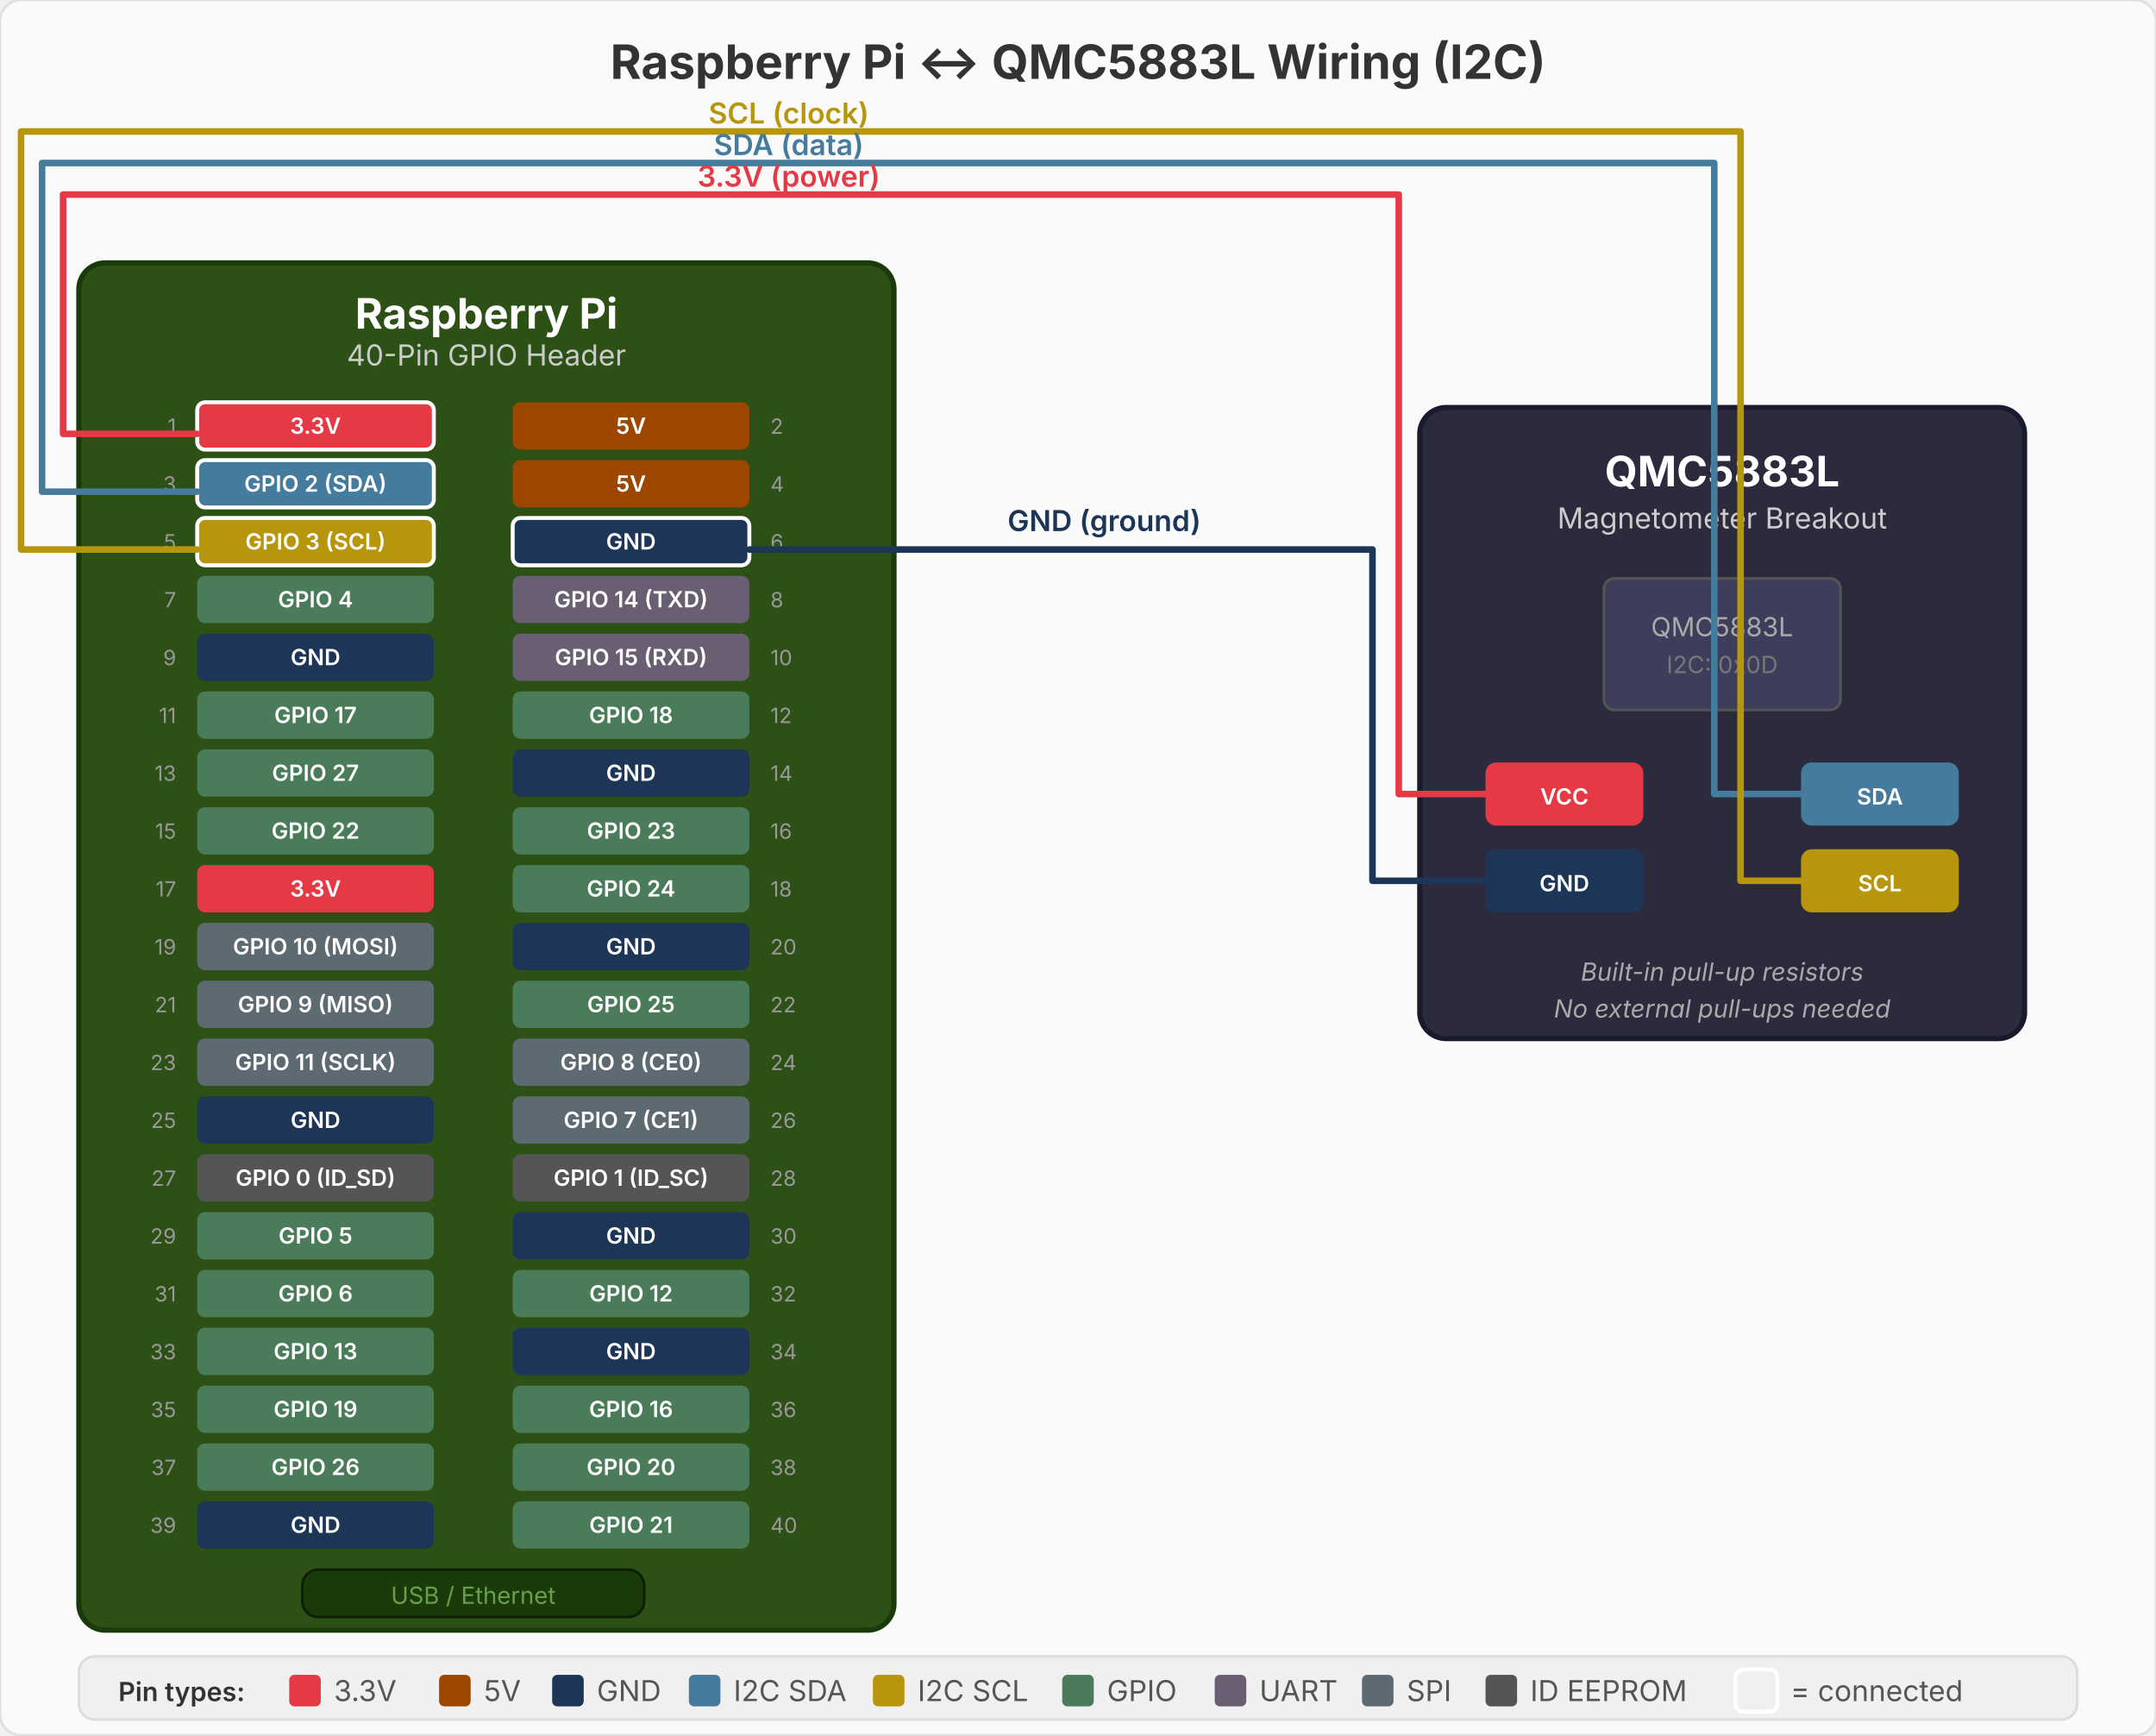
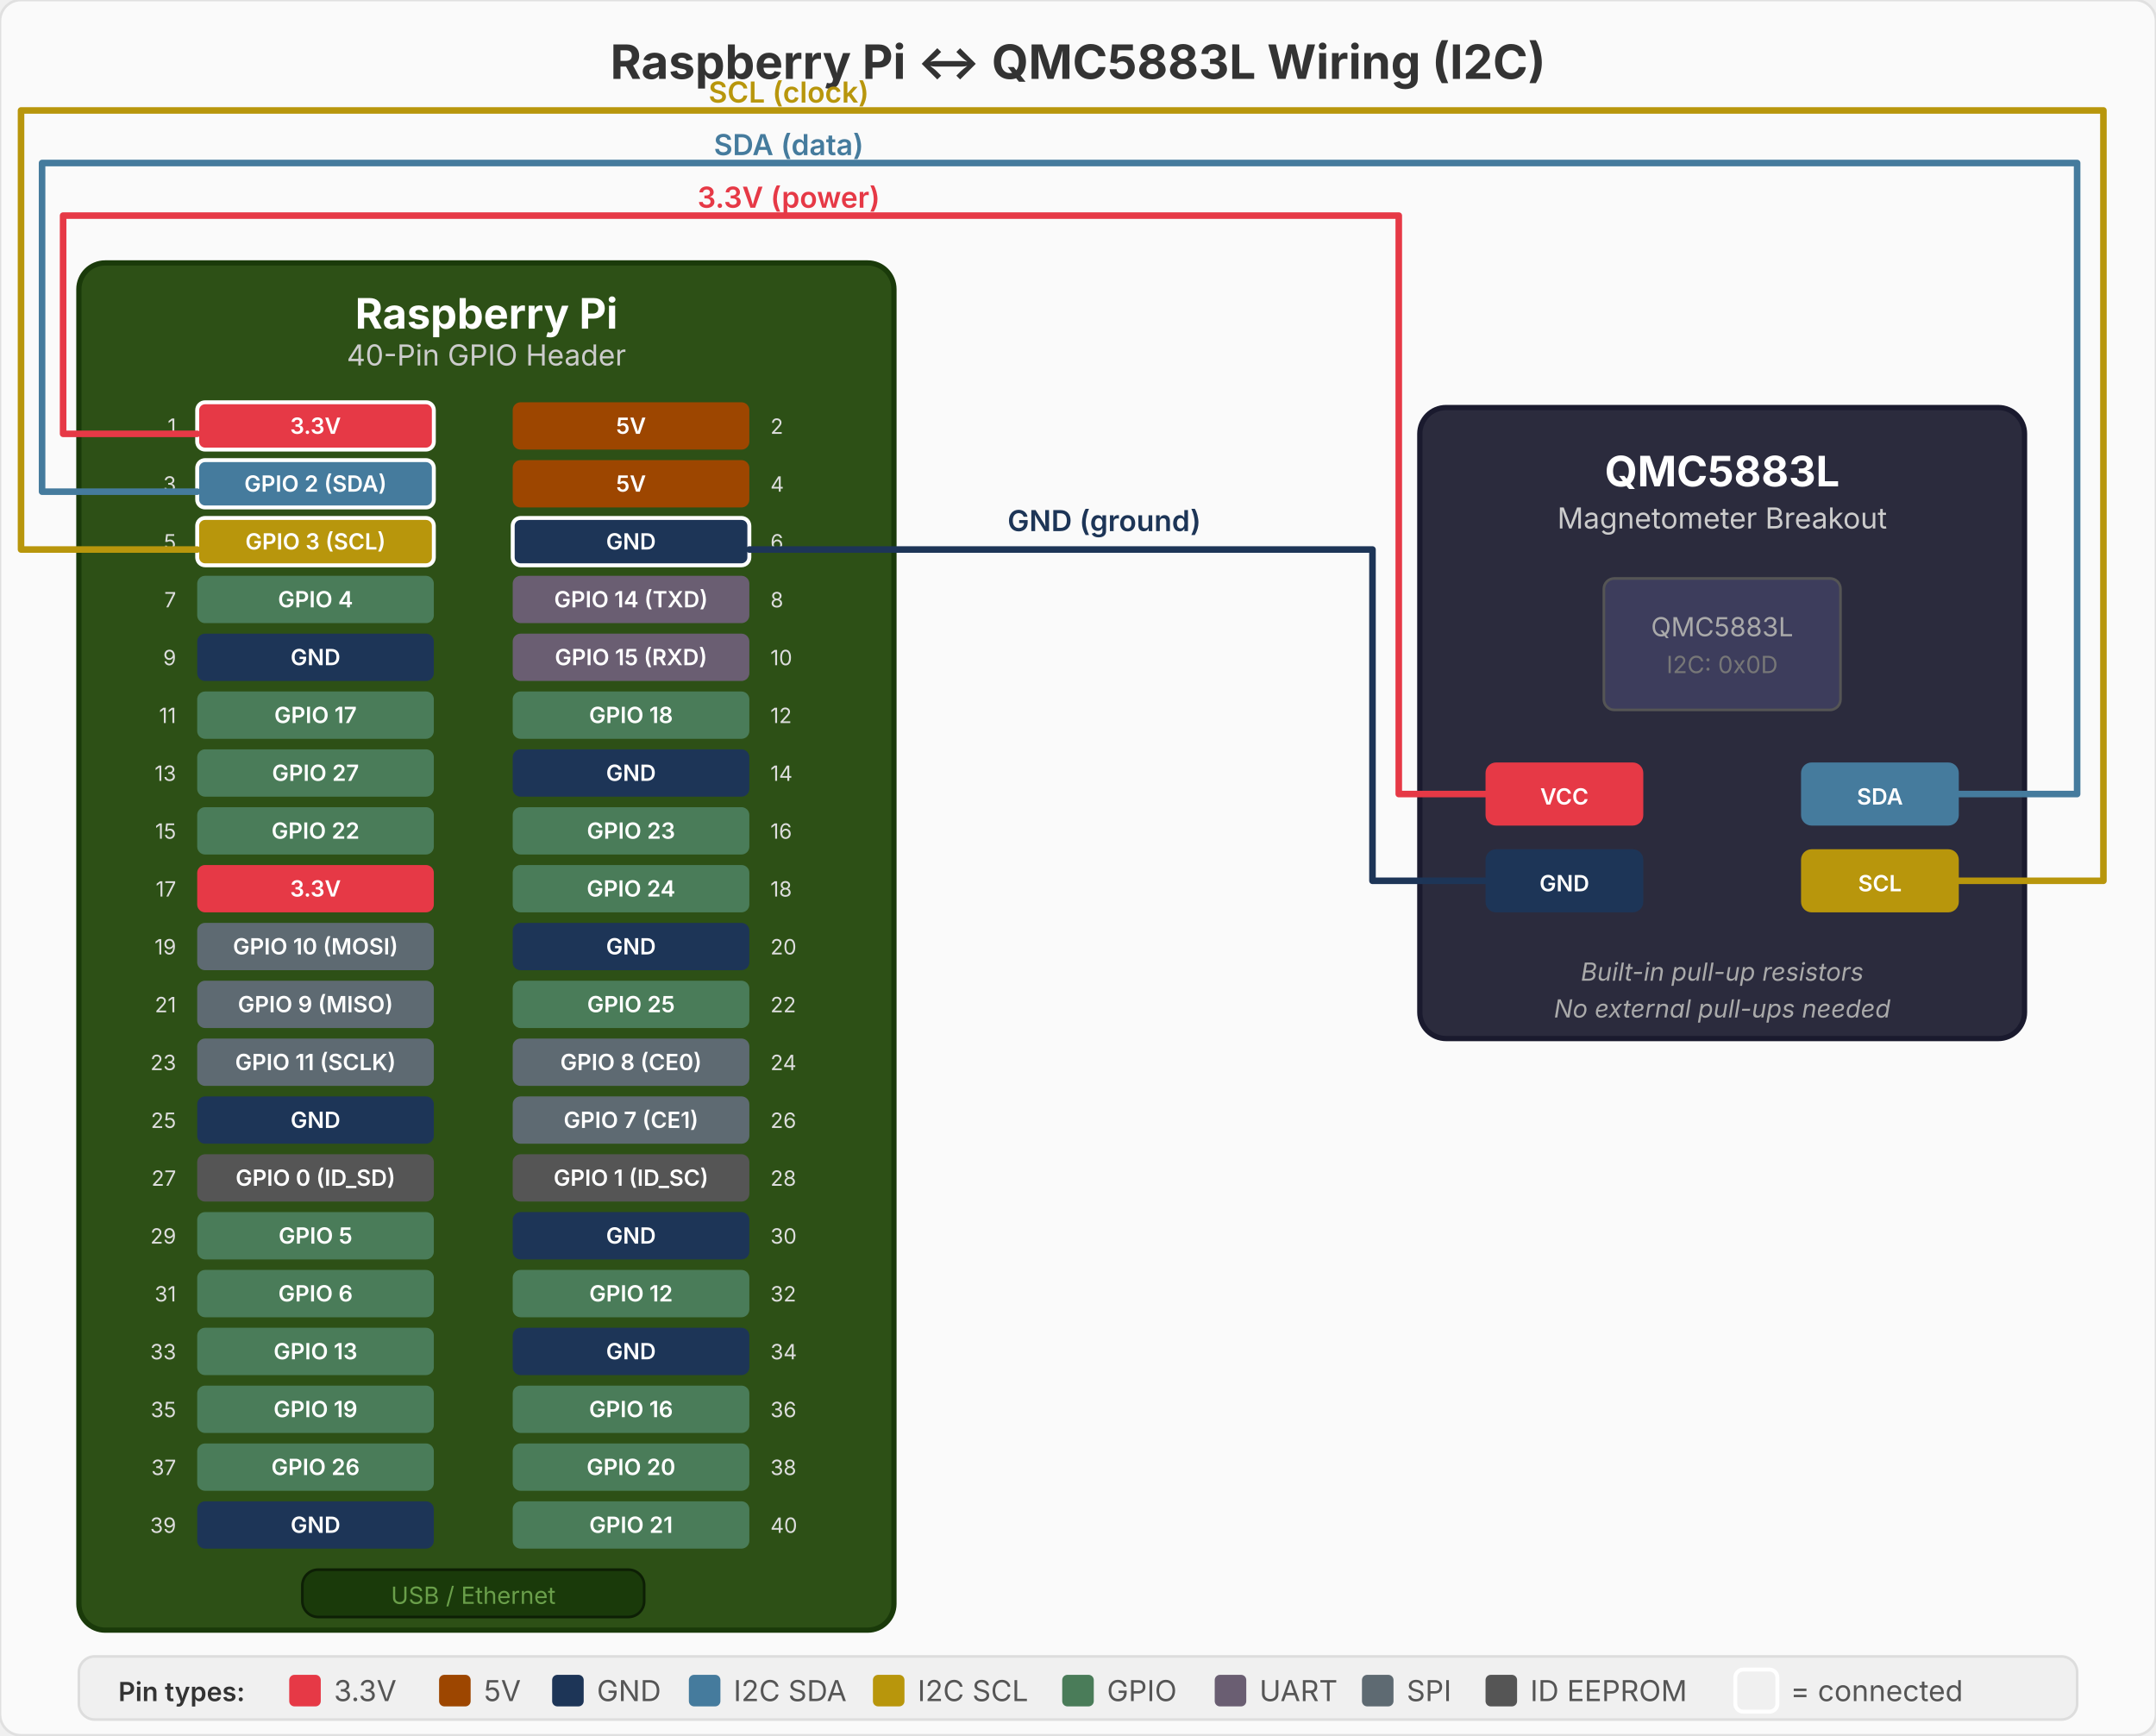
<svg xmlns="http://www.w3.org/2000/svg" viewBox="0 0 820 660" font-family="system-ui, -apple-system, 'Segoe UI', sans-serif">
  <defs>
    <style>
      .pin-label { font-size: 8.5px; fill: #fff; font-weight: 600; }
-       .pin-num { font-size: 8px; fill: #999; }
+       .pin-num { font-size: 8px; fill: #ddd; }
      .board-label { font-size: 16px; font-weight: 700; fill: #fff; }
      .sub-label { font-size: 11px; fill: #ccc; }
      .wire-label { font-size: 11px; font-weight: 600; }
      .legend-text { font-size: 11px; fill: #555; }
      .pin-3v3 { fill: #e63946; }
      .pin-5v { fill: #9d4600; }
      .pin-gnd { fill: #1d3557; }
      .pin-gpio { fill: #4a7c59; }
      .pin-sda { fill: #457b9d; }
      .pin-scl { fill: #b8960c; }
      .pin-uart { fill: #6a5e72; }
      .pin-spi { fill: #5e6a72; }
      .pin-id { fill: #555; }
      .pin-highlight { stroke: #fff; stroke-width: 1.5; }
    </style>
  </defs>
  <rect width="820" height="660" rx="8" fill="#fafafa" stroke="#e0e0e0" stroke-width="1" />
  <text x="410" y="30" text-anchor="middle" font-size="18" font-weight="700" fill="#333">Raspberry Pi ↔ QMC5883L Wiring (I2C)</text>
  <rect x="30" y="100" width="310" height="520" rx="10" fill="#2d5016" stroke="#1a3a0a" stroke-width="2" />
  <text x="185" y="125" text-anchor="middle" class="board-label">Raspberry Pi</text>
  <text x="185" y="139" text-anchor="middle" class="sub-label">40-Pin GPIO Header</text>
  <rect x="75" y="153" width="90" height="18" rx="3" class="pin-3v3 pin-highlight" />
  <text x="120" y="165" text-anchor="middle" class="pin-label">3.3V</text>
  <text x="67" y="165" text-anchor="end" class="pin-num">1</text>
  <rect x="195" y="153" width="90" height="18" rx="3" class="pin-5v" />
  <text x="240" y="165" text-anchor="middle" class="pin-label">5V</text>
  <text x="293" y="165" text-anchor="start" class="pin-num">2</text>
  <rect x="75" y="175" width="90" height="18" rx="3" class="pin-sda pin-highlight" />
  <text x="120" y="187" text-anchor="middle" class="pin-label">GPIO 2 (SDA)</text>
  <text x="67" y="187" text-anchor="end" class="pin-num">3</text>
  <rect x="195" y="175" width="90" height="18" rx="3" class="pin-5v" />
  <text x="240" y="187" text-anchor="middle" class="pin-label">5V</text>
  <text x="293" y="187" text-anchor="start" class="pin-num">4</text>
  <rect x="75" y="197" width="90" height="18" rx="3" class="pin-scl pin-highlight" />
  <text x="120" y="209" text-anchor="middle" class="pin-label">GPIO 3 (SCL)</text>
  <text x="67" y="209" text-anchor="end" class="pin-num">5</text>
  <rect x="195" y="197" width="90" height="18" rx="3" class="pin-gnd pin-highlight" />
  <text x="240" y="209" text-anchor="middle" class="pin-label">GND</text>
  <text x="293" y="209" text-anchor="start" class="pin-num">6</text>
  <rect x="75" y="219" width="90" height="18" rx="3" class="pin-gpio" />
  <text x="120" y="231" text-anchor="middle" class="pin-label">GPIO 4</text>
  <text x="67" y="231" text-anchor="end" class="pin-num">7</text>
  <rect x="195" y="219" width="90" height="18" rx="3" class="pin-uart" />
  <text x="240" y="231" text-anchor="middle" class="pin-label">GPIO 14 (TXD)</text>
  <text x="293" y="231" text-anchor="start" class="pin-num">8</text>
  <rect x="75" y="241" width="90" height="18" rx="3" class="pin-gnd" />
  <text x="120" y="253" text-anchor="middle" class="pin-label">GND</text>
  <text x="67" y="253" text-anchor="end" class="pin-num">9</text>
  <rect x="195" y="241" width="90" height="18" rx="3" class="pin-uart" />
  <text x="240" y="253" text-anchor="middle" class="pin-label">GPIO 15 (RXD)</text>
  <text x="293" y="253" text-anchor="start" class="pin-num">10</text>
  <rect x="75" y="263" width="90" height="18" rx="3" class="pin-gpio" />
  <text x="120" y="275" text-anchor="middle" class="pin-label">GPIO 17</text>
  <text x="67" y="275" text-anchor="end" class="pin-num">11</text>
  <rect x="195" y="263" width="90" height="18" rx="3" class="pin-gpio" />
  <text x="240" y="275" text-anchor="middle" class="pin-label">GPIO 18</text>
  <text x="293" y="275" text-anchor="start" class="pin-num">12</text>
  <rect x="75" y="285" width="90" height="18" rx="3" class="pin-gpio" />
  <text x="120" y="297" text-anchor="middle" class="pin-label">GPIO 27</text>
  <text x="67" y="297" text-anchor="end" class="pin-num">13</text>
  <rect x="195" y="285" width="90" height="18" rx="3" class="pin-gnd" />
  <text x="240" y="297" text-anchor="middle" class="pin-label">GND</text>
  <text x="293" y="297" text-anchor="start" class="pin-num">14</text>
  <rect x="75" y="307" width="90" height="18" rx="3" class="pin-gpio" />
  <text x="120" y="319" text-anchor="middle" class="pin-label">GPIO 22</text>
  <text x="67" y="319" text-anchor="end" class="pin-num">15</text>
  <rect x="195" y="307" width="90" height="18" rx="3" class="pin-gpio" />
  <text x="240" y="319" text-anchor="middle" class="pin-label">GPIO 23</text>
  <text x="293" y="319" text-anchor="start" class="pin-num">16</text>
  <rect x="75" y="329" width="90" height="18" rx="3" class="pin-3v3" />
  <text x="120" y="341" text-anchor="middle" class="pin-label">3.3V</text>
  <text x="67" y="341" text-anchor="end" class="pin-num">17</text>
  <rect x="195" y="329" width="90" height="18" rx="3" class="pin-gpio" />
  <text x="240" y="341" text-anchor="middle" class="pin-label">GPIO 24</text>
  <text x="293" y="341" text-anchor="start" class="pin-num">18</text>
  <rect x="75" y="351" width="90" height="18" rx="3" class="pin-spi" />
  <text x="120" y="363" text-anchor="middle" class="pin-label">GPIO 10 (MOSI)</text>
  <text x="67" y="363" text-anchor="end" class="pin-num">19</text>
  <rect x="195" y="351" width="90" height="18" rx="3" class="pin-gnd" />
  <text x="240" y="363" text-anchor="middle" class="pin-label">GND</text>
  <text x="293" y="363" text-anchor="start" class="pin-num">20</text>
  <rect x="75" y="373" width="90" height="18" rx="3" class="pin-spi" />
  <text x="120" y="385" text-anchor="middle" class="pin-label">GPIO 9 (MISO)</text>
  <text x="67" y="385" text-anchor="end" class="pin-num">21</text>
  <rect x="195" y="373" width="90" height="18" rx="3" class="pin-gpio" />
  <text x="240" y="385" text-anchor="middle" class="pin-label">GPIO 25</text>
  <text x="293" y="385" text-anchor="start" class="pin-num">22</text>
  <rect x="75" y="395" width="90" height="18" rx="3" class="pin-spi" />
  <text x="120" y="407" text-anchor="middle" class="pin-label">GPIO 11 (SCLK)</text>
  <text x="67" y="407" text-anchor="end" class="pin-num">23</text>
  <rect x="195" y="395" width="90" height="18" rx="3" class="pin-spi" />
  <text x="240" y="407" text-anchor="middle" class="pin-label">GPIO 8 (CE0)</text>
  <text x="293" y="407" text-anchor="start" class="pin-num">24</text>
  <rect x="75" y="417" width="90" height="18" rx="3" class="pin-gnd" />
  <text x="120" y="429" text-anchor="middle" class="pin-label">GND</text>
  <text x="67" y="429" text-anchor="end" class="pin-num">25</text>
  <rect x="195" y="417" width="90" height="18" rx="3" class="pin-spi" />
  <text x="240" y="429" text-anchor="middle" class="pin-label">GPIO 7 (CE1)</text>
  <text x="293" y="429" text-anchor="start" class="pin-num">26</text>
  <rect x="75" y="439" width="90" height="18" rx="3" class="pin-id" />
  <text x="120" y="451" text-anchor="middle" class="pin-label">GPIO 0 (ID_SD)</text>
  <text x="67" y="451" text-anchor="end" class="pin-num">27</text>
  <rect x="195" y="439" width="90" height="18" rx="3" class="pin-id" />
  <text x="240" y="451" text-anchor="middle" class="pin-label">GPIO 1 (ID_SC)</text>
  <text x="293" y="451" text-anchor="start" class="pin-num">28</text>
  <rect x="75" y="461" width="90" height="18" rx="3" class="pin-gpio" />
  <text x="120" y="473" text-anchor="middle" class="pin-label">GPIO 5</text>
  <text x="67" y="473" text-anchor="end" class="pin-num">29</text>
  <rect x="195" y="461" width="90" height="18" rx="3" class="pin-gnd" />
  <text x="240" y="473" text-anchor="middle" class="pin-label">GND</text>
  <text x="293" y="473" text-anchor="start" class="pin-num">30</text>
  <rect x="75" y="483" width="90" height="18" rx="3" class="pin-gpio" />
  <text x="120" y="495" text-anchor="middle" class="pin-label">GPIO 6</text>
  <text x="67" y="495" text-anchor="end" class="pin-num">31</text>
  <rect x="195" y="483" width="90" height="18" rx="3" class="pin-gpio" />
  <text x="240" y="495" text-anchor="middle" class="pin-label">GPIO 12</text>
  <text x="293" y="495" text-anchor="start" class="pin-num">32</text>
  <rect x="75" y="505" width="90" height="18" rx="3" class="pin-gpio" />
  <text x="120" y="517" text-anchor="middle" class="pin-label">GPIO 13</text>
  <text x="67" y="517" text-anchor="end" class="pin-num">33</text>
  <rect x="195" y="505" width="90" height="18" rx="3" class="pin-gnd" />
  <text x="240" y="517" text-anchor="middle" class="pin-label">GND</text>
  <text x="293" y="517" text-anchor="start" class="pin-num">34</text>
  <rect x="75" y="527" width="90" height="18" rx="3" class="pin-gpio" />
  <text x="120" y="539" text-anchor="middle" class="pin-label">GPIO 19</text>
  <text x="67" y="539" text-anchor="end" class="pin-num">35</text>
  <rect x="195" y="527" width="90" height="18" rx="3" class="pin-gpio" />
  <text x="240" y="539" text-anchor="middle" class="pin-label">GPIO 16</text>
  <text x="293" y="539" text-anchor="start" class="pin-num">36</text>
  <rect x="75" y="549" width="90" height="18" rx="3" class="pin-gpio" />
  <text x="120" y="561" text-anchor="middle" class="pin-label">GPIO 26</text>
  <text x="67" y="561" text-anchor="end" class="pin-num">37</text>
  <rect x="195" y="549" width="90" height="18" rx="3" class="pin-gpio" />
  <text x="240" y="561" text-anchor="middle" class="pin-label">GPIO 20</text>
  <text x="293" y="561" text-anchor="start" class="pin-num">38</text>
  <rect x="75" y="571" width="90" height="18" rx="3" class="pin-gnd" />
  <text x="120" y="583" text-anchor="middle" class="pin-label">GND</text>
  <text x="67" y="583" text-anchor="end" class="pin-num">39</text>
  <rect x="195" y="571" width="90" height="18" rx="3" class="pin-gpio" />
  <text x="240" y="583" text-anchor="middle" class="pin-label">GPIO 21</text>
  <text x="293" y="583" text-anchor="start" class="pin-num">40</text>
  <rect x="115" y="597" width="130" height="18" rx="6" fill="#1a3a0a" stroke="#0d1f05" stroke-width="1" />
  <text x="180" y="610" text-anchor="middle" font-size="9" fill="#6a9f4a">USB / Ethernet</text>
  <rect x="540" y="155" width="230" height="240" rx="10" fill="#2b2b3d" stroke="#1a1a2e" stroke-width="2" />
  <text x="655" y="185" text-anchor="middle" class="board-label">QMC5883L</text>
  <text x="655" y="201" text-anchor="middle" class="sub-label">Magnetometer Breakout</text>
  <rect x="610" y="220" width="90" height="50" rx="4" fill="#3d3d5c" stroke="#555" stroke-width="1" />
  <text x="655" y="242" text-anchor="middle" font-size="10" fill="#aaa">QMC5883L</text>
  <text x="655" y="256" text-anchor="middle" font-size="9" fill="#777">I2C: 0x0D</text>
  <rect x="565" y="290" width="60" height="24" rx="4" class="pin-3v3" />
  <text x="595" y="306" text-anchor="middle" class="pin-label">VCC</text>
  <rect x="565" y="323" width="60" height="24" rx="4" class="pin-gnd" />
  <text x="595" y="339" text-anchor="middle" class="pin-label">GND</text>
  <rect x="685" y="290" width="60" height="24" rx="4" class="pin-sda" />
  <text x="715" y="306" text-anchor="middle" class="pin-label">SDA</text>
  <rect x="685" y="323" width="60" height="24" rx="4" class="pin-scl" />
  <text x="715" y="339" text-anchor="middle" class="pin-label">SCL</text>
  <text x="655" y="373" text-anchor="middle" font-size="9.5" fill="#aaa" font-style="italic">Built-in pull-up resistors</text>
  <text x="655" y="387" text-anchor="middle" font-size="9.5" fill="#aaa" font-style="italic">No external pull-ups needed</text>
-   <path d="M 75 165 L 24 165 L 24 74 L 532 74 L 532 302 L 565 302" fill="none" stroke="#e63946" stroke-width="2.5" stroke-linejoin="round" stroke-linecap="round" />
-   <path d="M 75 187 L 16 187 L 16 62 L 652 62 L 652 302 L 685 302" fill="none" stroke="#457b9d" stroke-width="2.5" stroke-linejoin="round" stroke-linecap="round" />
-   <path d="M 75 209 L 8 209 L 8 50 L 662 50 L 662 335 L 685 335" fill="none" stroke="#b8960c" stroke-width="2.5" stroke-linejoin="round" stroke-linecap="round" />
+   <path d="M 75 165 L 24 165 L 24 82 L 532 82 L 532 302 L 565 302" fill="none" stroke="#e63946" stroke-width="2.5" stroke-linejoin="round" stroke-linecap="round" />
+   <path d="M 75 187 L 16 187 L 16 62 L 790 62 L 790 302 L 745 302" fill="none" stroke="#457b9d" stroke-width="2.5" stroke-linejoin="round" stroke-linecap="round" />
+   <path d="M 75 209 L 8 209 L 8 42 L 800 42 L 800 335 L 745 335" fill="none" stroke="#b8960c" stroke-width="2.5" stroke-linejoin="round" stroke-linecap="round" />
  <path d="M 285 209 L 522 209 L 522 335 L 565 335" fill="none" stroke="#1d3557" stroke-width="2.5" stroke-linejoin="round" stroke-linecap="round" />
-   <text x="300" y="47" text-anchor="middle" class="wire-label" fill="#b8960c">SCL (clock)</text>
+   <text x="300" y="39" text-anchor="middle" class="wire-label" fill="#b8960c">SCL (clock)</text>
  <text x="300" y="59" text-anchor="middle" class="wire-label" fill="#457b9d">SDA (data)</text>
-   <text x="300" y="71" text-anchor="middle" class="wire-label" fill="#e63946">3.3V (power)</text>
+   <text x="300" y="79" text-anchor="middle" class="wire-label" fill="#e63946">3.3V (power)</text>
  <text x="420" y="202" text-anchor="middle" class="wire-label" fill="#1d3557">GND (ground)</text>
  <rect x="30" y="630" width="760" height="24" rx="6" fill="#f0f0f0" stroke="#ddd" stroke-width="1" />
  <text x="45" y="647" font-size="10" font-weight="600" fill="#333">Pin types:</text>
  <rect x="110" y="637" width="12" height="12" rx="2" class="pin-3v3" />
  <text x="127" y="647" class="legend-text">3.3V</text>
  <rect x="167" y="637" width="12" height="12" rx="2" class="pin-5v" />
  <text x="184" y="647" class="legend-text">5V</text>
  <rect x="210" y="637" width="12" height="12" rx="2" class="pin-gnd" />
  <text x="227" y="647" class="legend-text">GND</text>
  <rect x="262" y="637" width="12" height="12" rx="2" class="pin-sda" />
  <text x="279" y="647" class="legend-text">I2C SDA</text>
  <rect x="332" y="637" width="12" height="12" rx="2" class="pin-scl" />
  <text x="349" y="647" class="legend-text">I2C SCL</text>
  <rect x="404" y="637" width="12" height="12" rx="2" class="pin-gpio" />
  <text x="421" y="647" class="legend-text">GPIO</text>
  <rect x="462" y="637" width="12" height="12" rx="2" class="pin-uart" />
  <text x="479" y="647" class="legend-text">UART</text>
  <rect x="518" y="637" width="12" height="12" rx="2" class="pin-spi" />
  <text x="535" y="647" class="legend-text">SPI</text>
  <rect x="565" y="637" width="12" height="12" rx="2" class="pin-id" />
  <text x="582" y="647" class="legend-text">ID EEPROM</text>
  <rect x="660" y="635" width="16" height="16" rx="3" fill="none" stroke="#fff" stroke-width="1.5" />
  <text x="681" y="647" class="legend-text">= connected</text>
</svg>
